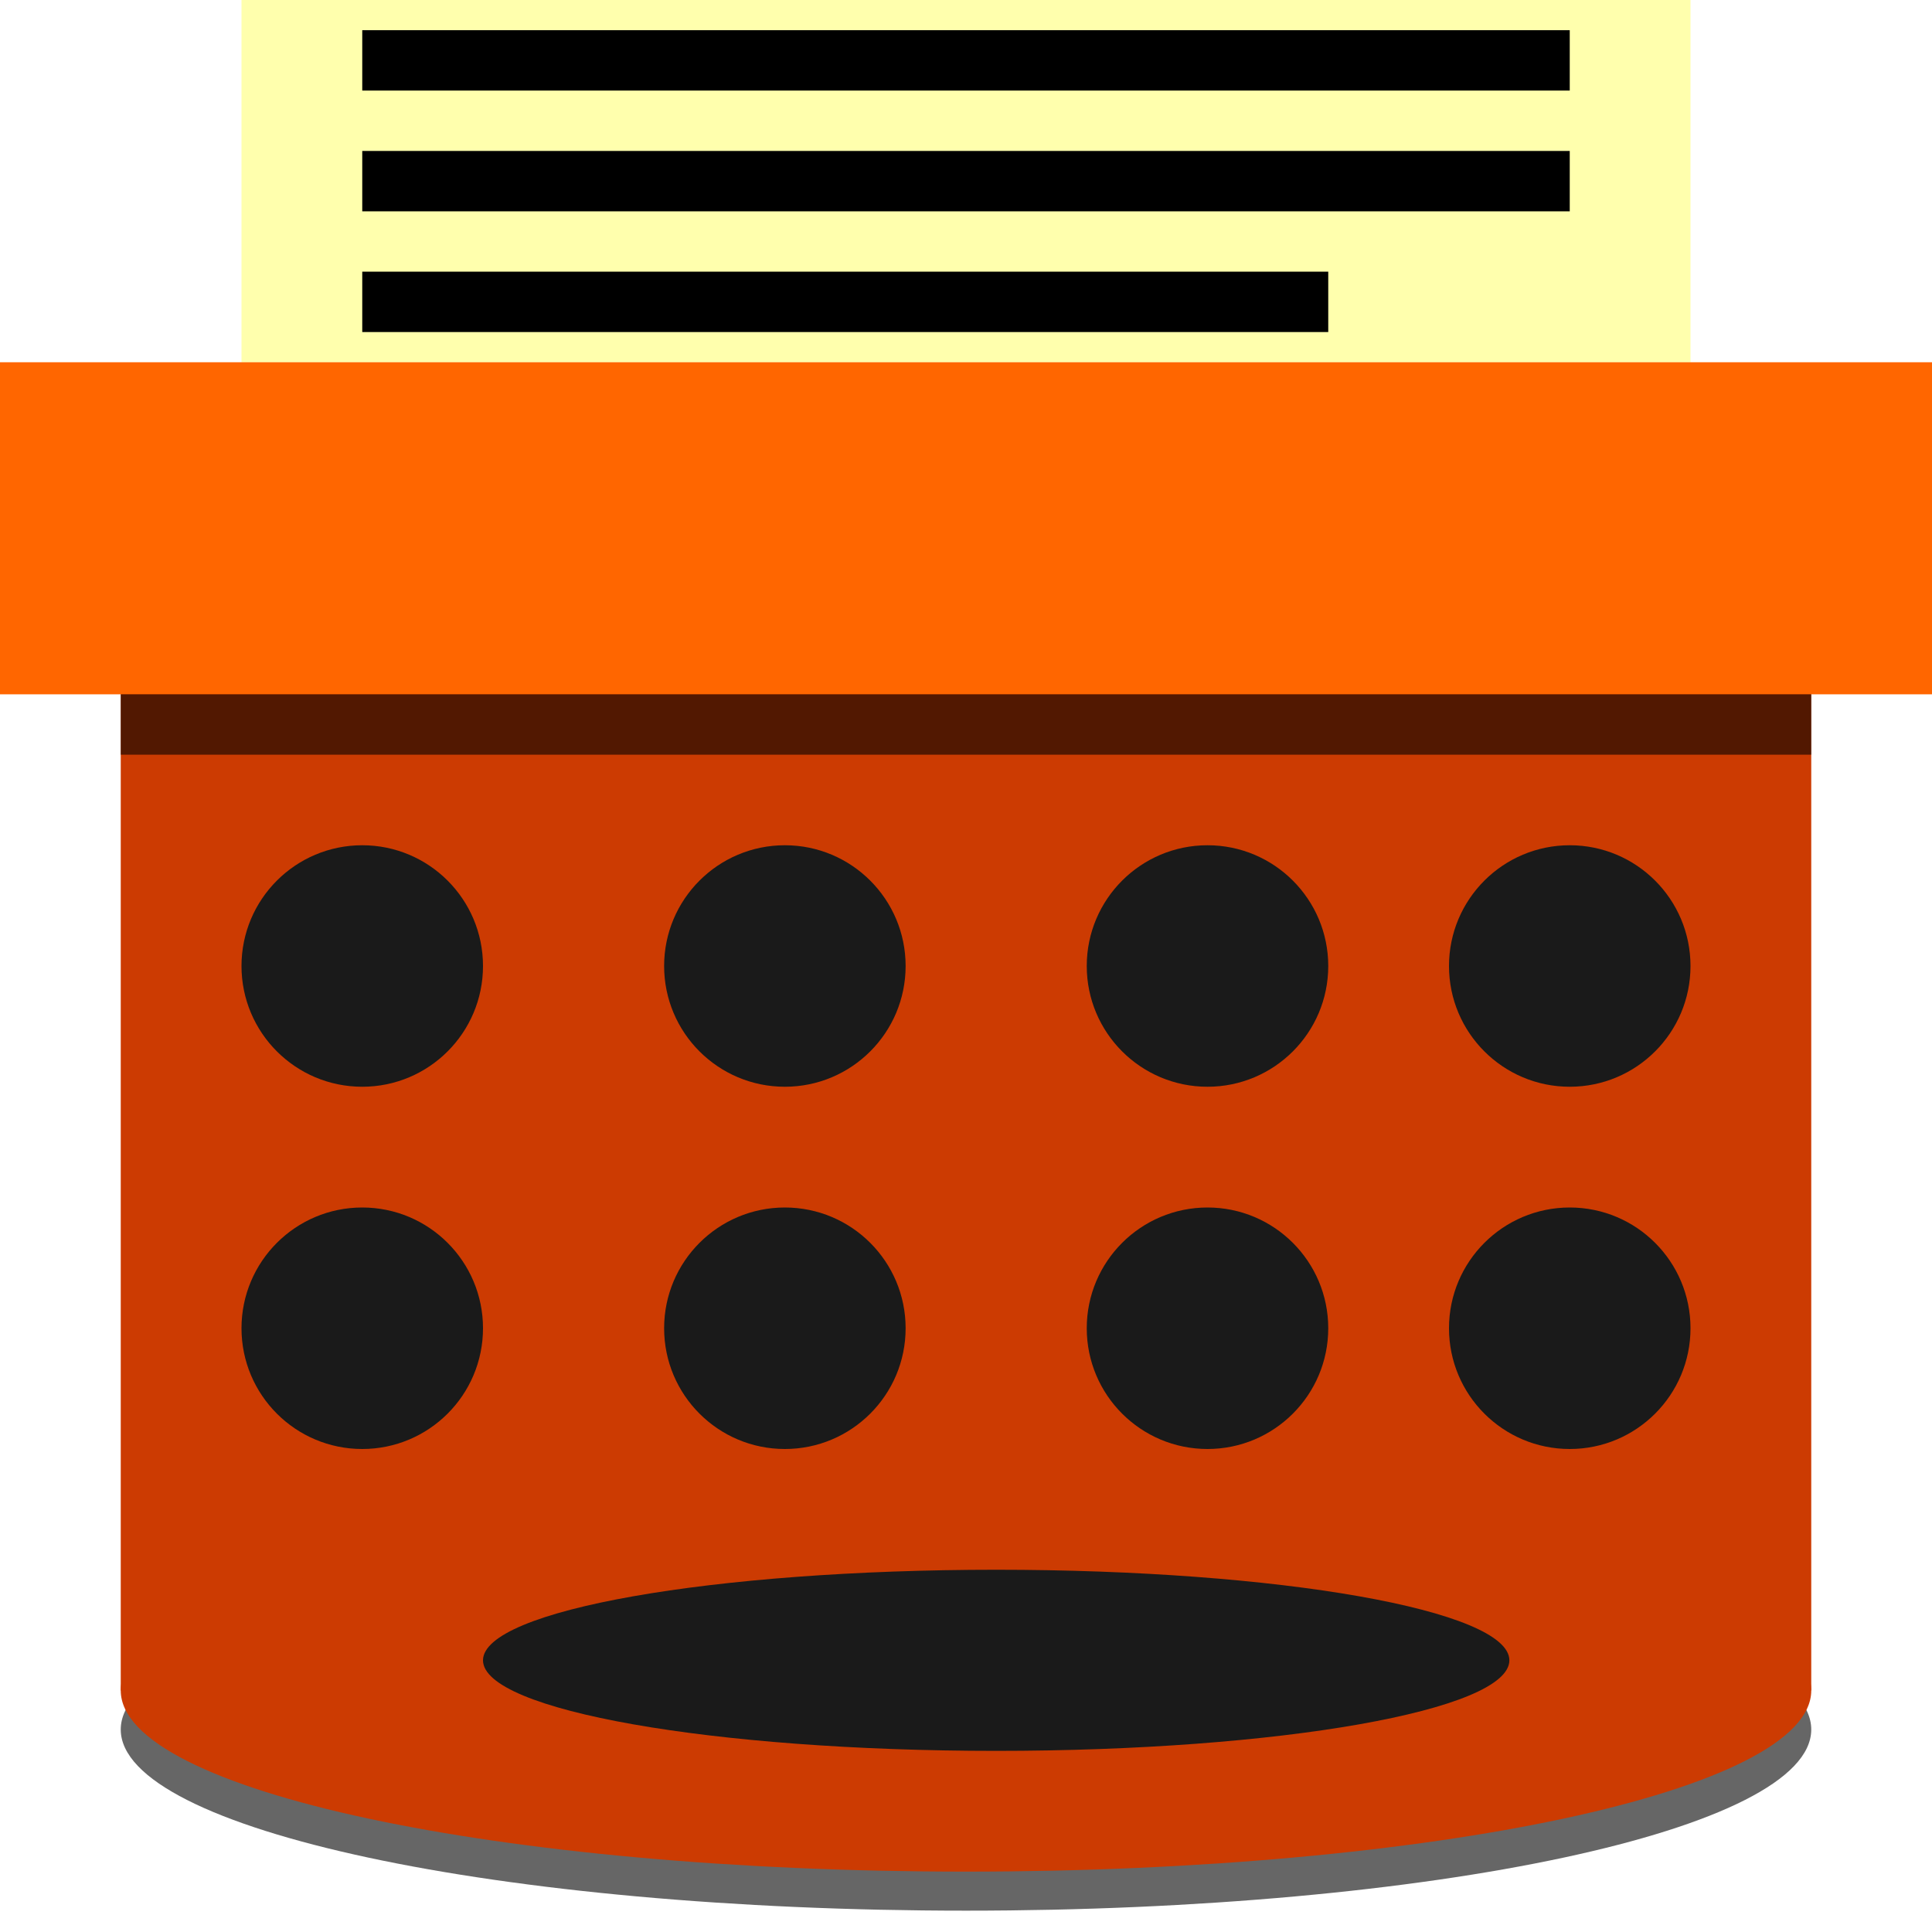
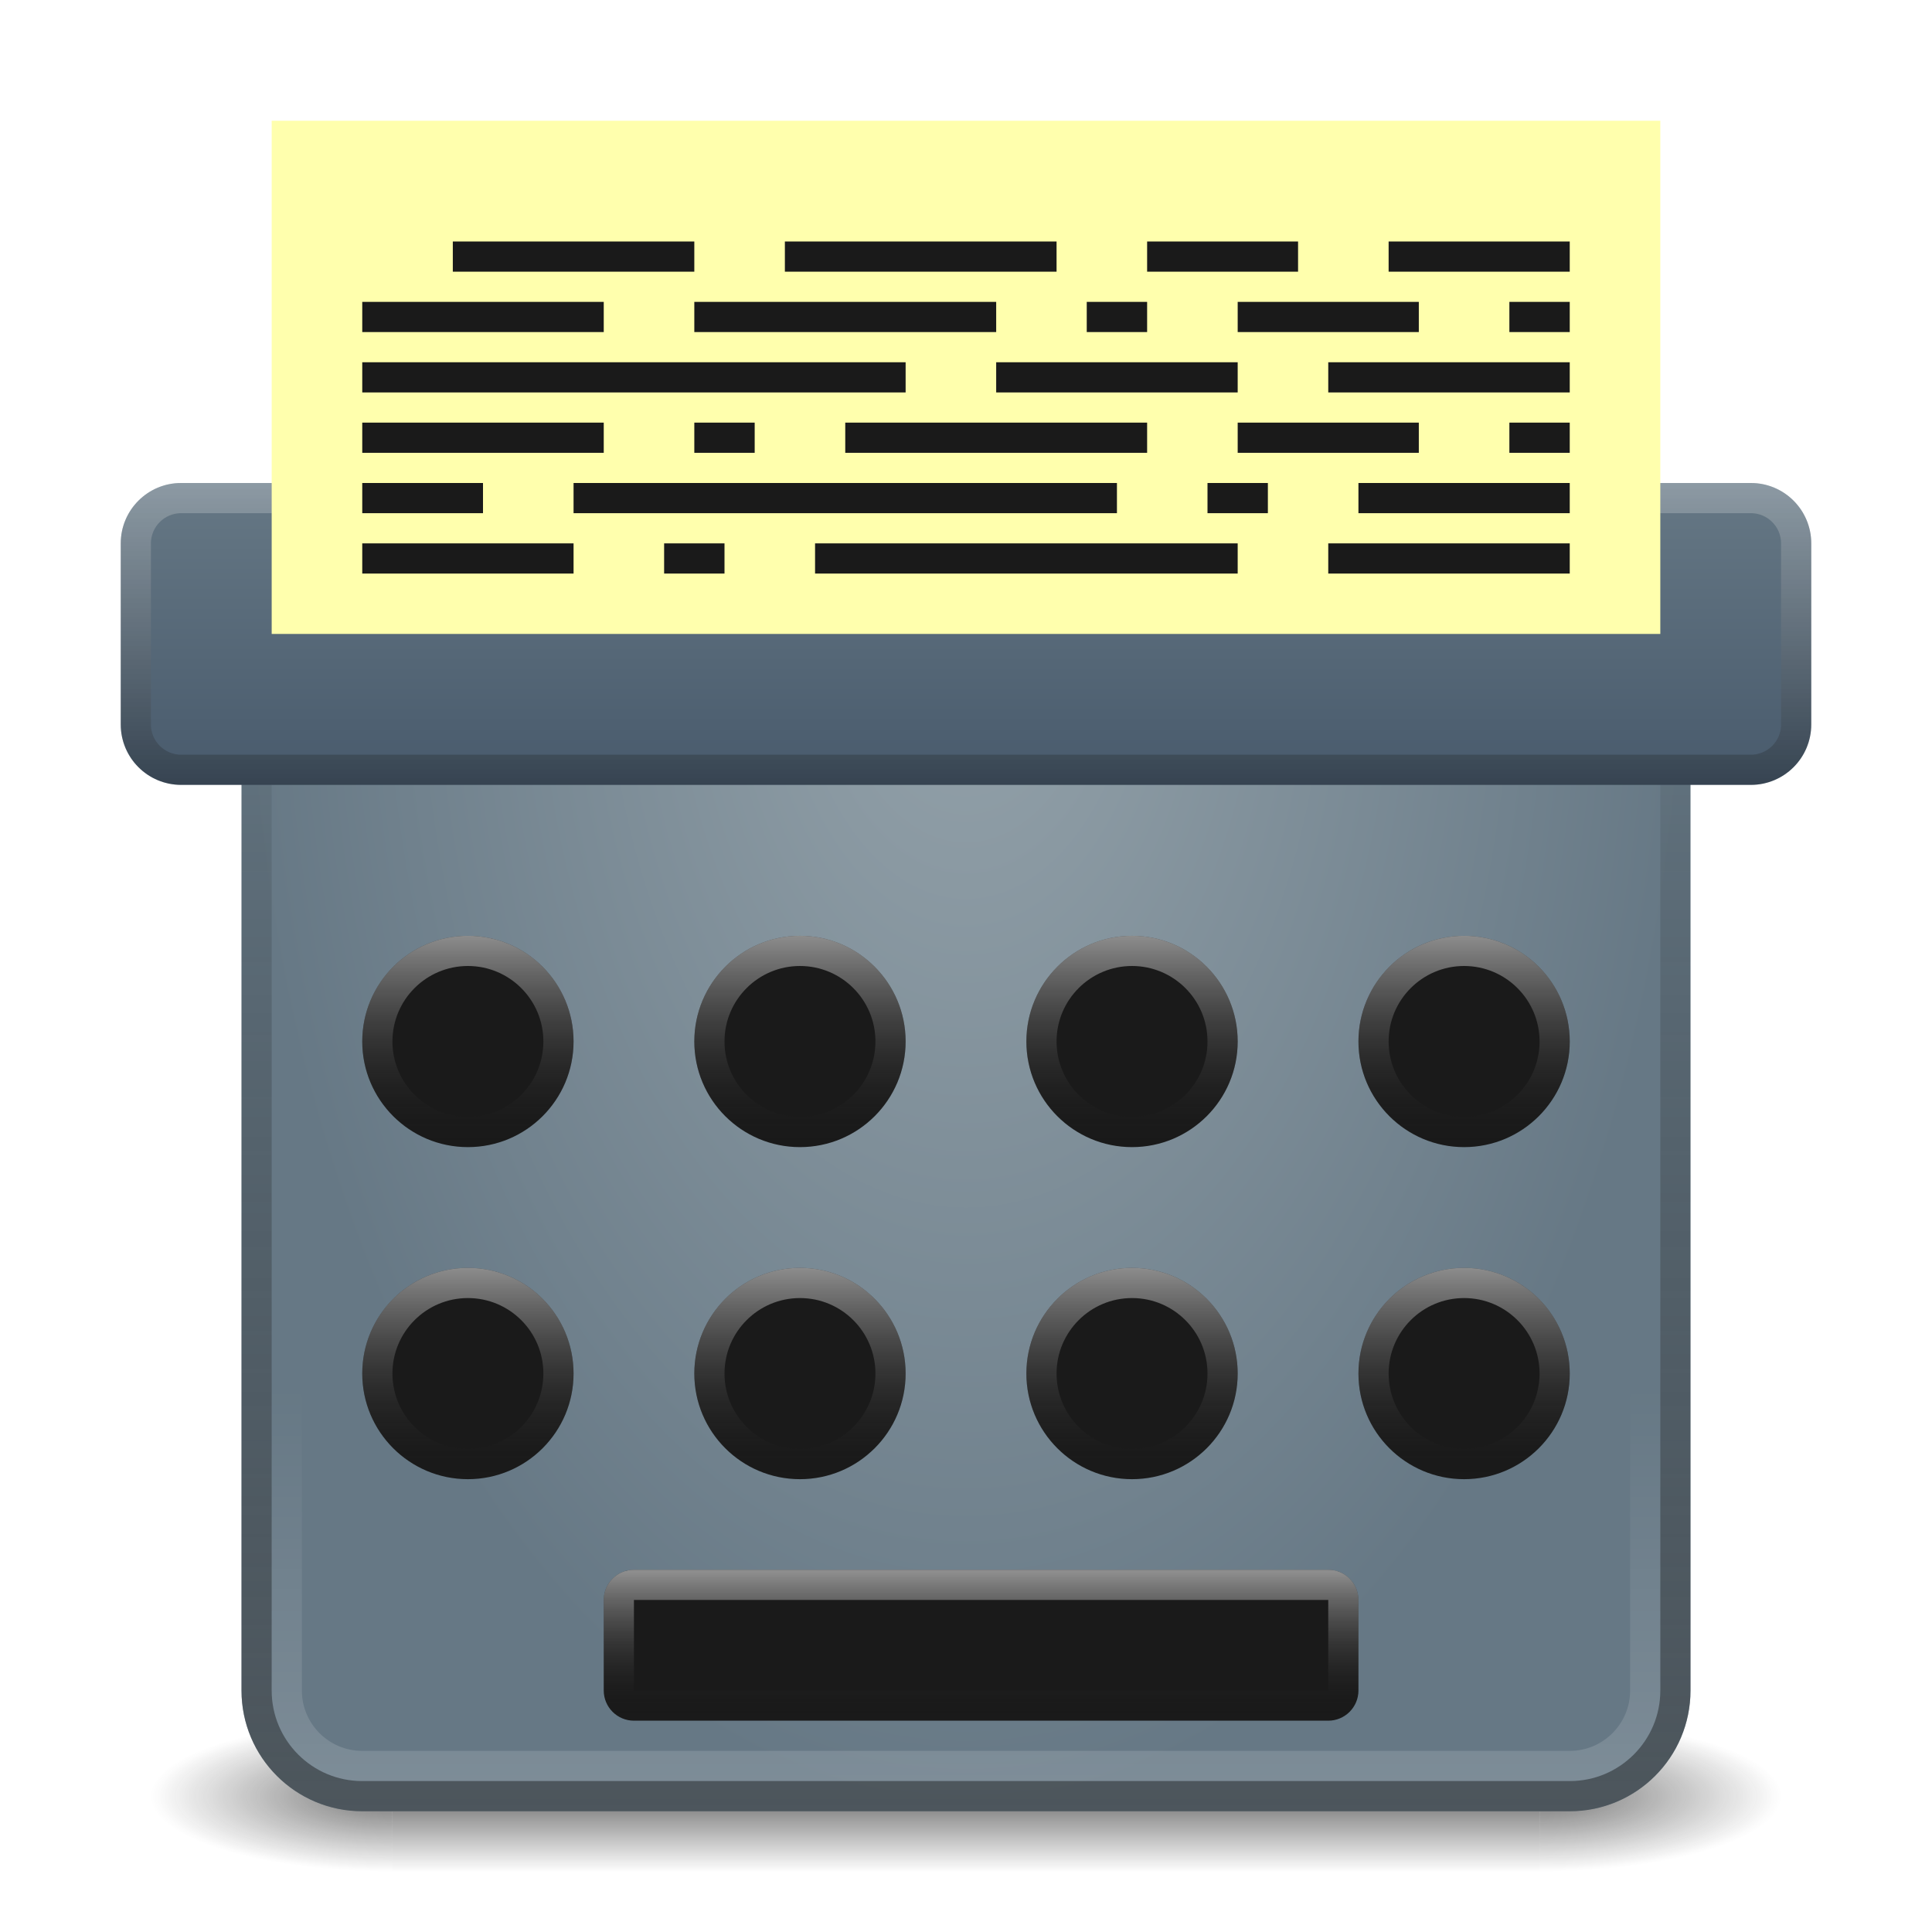
<svg xmlns="http://www.w3.org/2000/svg" xmlns:xlink="http://www.w3.org/1999/xlink" id="svg3489" height="64" width="64" version="1.1">
  <defs id="defs3491">
+     <linearGradient id="linearGradient4380">
+       <stop id="stop4382" offset="0" style="stop-color:#ffffff;stop-opacity:1" />
+       <stop id="stop4384" offset="1" style="stop-color:#ffffff;stop-opacity:0" />
+     </linearGradient>
+     <linearGradient id="linearGradient4335">
+       <stop style="stop-color:#ffffff;stop-opacity:1" offset="0" id="stop4337" />
+       <stop style="stop-color:#000000;stop-opacity:0" offset="1" id="stop4339" />
+     </linearGradient>
+     <linearGradient id="linearGradient4297">
+       <stop style="stop-color:#ffffff;stop-opacity:1" offset="0" id="stop4299" />
+       <stop style="stop-color:#000000;stop-opacity:0" offset="1" id="stop4301" />
+     </linearGradient>
+     <linearGradient id="linearGradient4287">
+       <stop style="stop-color:#95a3ab;stop-opacity:1" offset="0" id="stop4289" />
+       <stop style="stop-color:#667885;stop-opacity:1" offset="1" id="stop4291" />
+     </linearGradient>
+     <linearGradient id="linearGradient4279">
+       <stop style="stop-color:#333333;stop-opacity:1" offset="0" id="stop4281" />
+       <stop style="stop-color:#000000;stop-opacity:0" offset="1" id="stop4283" />
+     </linearGradient>
+     <linearGradient id="linearGradient4267">
+       <stop style="stop-color:#667885;stop-opacity:1" offset="0" id="stop4269" />
+       <stop style="stop-color:#485a6c;stop-opacity:1" offset="1" id="stop4271" />
+     </linearGradient>
+     <linearGradient id="linearGradient4259">
+       <stop style="stop-color:#ffffff;stop-opacity:1" offset="0" id="stop4261" />
+       <stop style="stop-color:#000000;stop-opacity:1" offset="1" id="stop4263" />
+     </linearGradient>
    <linearGradient id="linearGradient4806">
      <stop offset="0" style="stop-color:#ffffff;stop-opacity:1" id="stop4808" />
      <stop offset="0.424" style="stop-color:#ffffff;stop-opacity:0.235" id="stop4810" />
      <stop offset="0.821" style="stop-color:#ffffff;stop-opacity:0.157" id="stop4812" />
      <stop offset="1" style="stop-color:#ffffff;stop-opacity:0.392" id="stop4814" />
    </linearGradient>
    <linearGradient gradientTransform="matrix(2.326875,0,0,2.326875,-135.9447,-32.84278)" gradientUnits="userSpaceOnUse" xlink:href="#linearGradient4806" id="linearGradient3293" y2="40.496" x2="71.204" y1="15.369" x1="71.204" />
    <linearGradient id="linearGradient23419">
      <stop offset="0" style="stop-color:#000000;stop-opacity:1" id="stop23421" />
      <stop offset="1" style="stop-color:#000000;stop-opacity:0" id="stop23423" />
    </linearGradient>
    <linearGradient id="linearGradient8838">
      <stop offset="0" style="stop-color:#000000;stop-opacity:1" id="stop8840" />
      <stop offset="1" style="stop-color:#000000;stop-opacity:0" id="stop8842" />
    </linearGradient>
    <linearGradient id="linearGradient2867-449-88-871-390-598-476-591-434-148-57-177-3-8-8-9">
      <stop offset="0" style="stop-color:#95a3ab;stop-opacity:1" id="stop3750-8-9-0" />
      <stop offset="0.262" style="stop-color:#667885;stop-opacity:1" id="stop3752-3-2-2" />
      <stop offset="0.705" style="stop-color:#485a6c;stop-opacity:1" id="stop3754-7-2-2" />
      <stop offset="1" style="stop-color:#273445;stop-opacity:1" id="stop3756-9-3-05" />
    </linearGradient>
    <linearGradient id="linearGradient3104-8-8-97-4-6-2-0-1-4-0-5-8-3-9-1">
      <stop offset="0" style="stop-color:#000000;stop-opacity:0.322" id="stop3106-5-4-3-5-0-1-61-9-2-7-3-3-2-6-9" />
      <stop offset="1" style="stop-color:#000000;stop-opacity:0.278" id="stop3108-4-3-7-8-2-4-01-9-9-0-6-4-3-7-7" />
    </linearGradient>
    <linearGradient id="linearGradient4632-92-3-0-8-1-6-6">
      <stop offset="0" style="stop-color:#fafafa;stop-opacity:1" id="stop4634-68-8-0-2-9-1-1" />
      <stop offset="1" style="stop-color:#e1e1e1;stop-opacity:1" id="stop4636-8-21-7-1-4-9-4" />
    </linearGradient>
    <linearGradient id="linearGradient4011-7-0">
      <stop offset="0" style="stop-color:#ffffff;stop-opacity:1" id="stop4013-4" />
      <stop offset="0.508" style="stop-color:#ffffff;stop-opacity:0.235" id="stop4015-61" />
      <stop offset="0.835" style="stop-color:#ffffff;stop-opacity:0.157" id="stop4017-2" />
      <stop offset="1" style="stop-color:#ffffff;stop-opacity:0.392" id="stop4019-2" />
    </linearGradient>
    <linearGradient gradientTransform="matrix(0.7297297,0,0,0.7297297,-4.346082,29.49607)" gradientUnits="userSpaceOnUse" xlink:href="#linearGradient4011-7-0" id="linearGradient3306" y2="42.884" x2="71.204" y1="7.831" x1="71.204" />
    <linearGradient gradientTransform="matrix(1.115117,0,0,1.151361,154.3493,-4.97194)" gradientUnits="userSpaceOnUse" xlink:href="#linearGradient3104-8-8-97-4-6-2-0-1-4-0-5-8-3-9-1" id="linearGradient3315" y2="5.176" x2="-95.838" y1="54.2" x1="-95.838" />
    <radialGradient gradientTransform="matrix(0,7.195125,-7.611584,-1.9584024e-7,96.31628,-28.42392)" gradientUnits="userSpaceOnUse" xlink:href="#linearGradient2867-449-88-871-390-598-476-591-434-148-57-177-3-8-8-9" id="radialGradient3328" fy="8.45" fx="1.198" r="20" cy="8.45" cx="1.198" />
    <radialGradient gradientTransform="matrix(1.317647,0,0,0.37647,-34.51765,58.25882)" gradientUnits="userSpaceOnUse" xlink:href="#linearGradient8838" id="radialGradient3384" fy="4.625" fx="62.625" r="10.625" cy="4.625" cx="62.625" />
    <radialGradient gradientTransform="matrix(0,1.706521,-1.805296,-4.6448879e-8,63.25441,23.29139)" gradientUnits="userSpaceOnUse" xlink:href="#linearGradient4632-92-3-0-8-1-6-6" id="radialGradient3399" fy="8.45" fx="6.275" r="20" cy="8.45" cx="6.275" />
    <radialGradient r="62.769" fy="185.297" fx="99.189" cy="185.297" cx="99.189" gradientTransform="matrix(0.3823536,7.5555777e-8,-1.8372241e-8,0.1115198,-5.925427,36.33585)" gradientUnits="userSpaceOnUse" id="radialGradient3300-9" xlink:href="#linearGradient23419" />
    <radialGradient r="62.769" fy="185.297" fx="99.189" cy="185.297" cx="99.189" gradientTransform="matrix(0.2549024,5.3967361e-8,-1.2248161e-8,0.07965545,6.716382,44.24067)" gradientUnits="userSpaceOnUse" id="radialGradient4192" xlink:href="#linearGradient23419" />
+     <linearGradient xlink:href="#linearGradient4259" id="linearGradient4265" x1="32" y1="16" x2="32" y2="26" gradientUnits="userSpaceOnUse" />
+     <linearGradient xlink:href="#linearGradient4267" id="linearGradient4273" x1="32" y1="16" x2="32" y2="26" gradientUnits="userSpaceOnUse" />
+     <linearGradient xlink:href="#linearGradient4279" id="linearGradient4285" x1="32" y1="60" x2="32" y2="20" gradientUnits="userSpaceOnUse" />
+     <radialGradient xlink:href="#linearGradient4287" id="radialGradient4293" cx="32" cy="16" fx="32" fy="16" r="24" gradientTransform="matrix(-1,0,0,-1.666666,64,46.66666)" gradientUnits="userSpaceOnUse" />
+     <linearGradient xlink:href="#linearGradient4297" id="linearGradient4303" x1="15.5" y1="30.417" x2="15.5" y2="38.583" gradientUnits="userSpaceOnUse" gradientTransform="matrix(0.8571429,0,0,0.8571429,2.214286,4.928571)" />
+     <linearGradient xlink:href="#linearGradient4297" id="linearGradient4307" gradientUnits="userSpaceOnUse" gradientTransform="matrix(0.8571429,0,0,0.8571429,13.21428,4.928571)" x1="15.5" y1="30.417" x2="15.5" y2="38.583" />
+     <linearGradient xlink:href="#linearGradient4297" id="linearGradient4311" gradientUnits="userSpaceOnUse" gradientTransform="matrix(0.8571429,0,0,0.8571429,24.21428,4.928571)" x1="15.5" y1="30.417" x2="15.5" y2="38.583" />
+     <linearGradient xlink:href="#linearGradient4297" id="linearGradient4315" gradientUnits="userSpaceOnUse" gradientTransform="matrix(0.8571429,0,0,0.8571429,35.21431,4.928571)" x1="15.5" y1="30.417" x2="15.5" y2="38.583" />
+     <linearGradient xlink:href="#linearGradient4297" id="linearGradient4325" gradientUnits="userSpaceOnUse" gradientTransform="matrix(0.8571429,0,0,0.8571429,2.214286,15.92858)" x1="15.5" y1="30.417" x2="15.5" y2="38.583" />
+     <linearGradient xlink:href="#linearGradient4297" id="linearGradient4327" gradientUnits="userSpaceOnUse" gradientTransform="matrix(0.8571429,0,0,0.8571429,13.21428,15.92858)" x1="15.5" y1="30.417" x2="15.5" y2="38.583" />
+     <linearGradient xlink:href="#linearGradient4297" id="linearGradient4329" gradientUnits="userSpaceOnUse" gradientTransform="matrix(0.8571429,0,0,0.8571429,24.21428,15.92858)" x1="15.5" y1="30.417" x2="15.5" y2="38.583" />
+     <linearGradient xlink:href="#linearGradient4297" id="linearGradient4331" gradientUnits="userSpaceOnUse" gradientTransform="matrix(0.8571429,0,0,0.8571429,35.21431,15.92858)" x1="15.5" y1="30.417" x2="15.5" y2="38.583" />
+     <linearGradient xlink:href="#linearGradient4335" id="linearGradient4341" x1="32" y1="52" x2="32" y2="58" gradientUnits="userSpaceOnUse" gradientTransform="matrix(1,0,0,0.8,3.2285848e-7,10.5)" />
+     <linearGradient id="linearGradient6394" x1="25.058" x2="25.058" y1="47.028" y2="39.999" gradientUnits="userSpaceOnUse" xlink:href="#linearGradient3702-501-757-8-4-1-1" gradientTransform="matrix(1.357142,0,0,0.7142857,-0.5714277,28.42858)" />
+     <linearGradient id="linearGradient3702-501-757-8-4-1-1">
+       <stop style="stop-color:#181818;stop-opacity:0" offset="0" id="stop34" />
+       <stop style="stop-color:#181818;stop-opacity:1" offset=".5" id="stop36" />
+       <stop style="stop-color:#181818;stop-opacity:0" offset="1" id="stop38" />
+     </linearGradient>
+     <radialGradient id="radialGradient3339-1-4" cx="4.993" cy="43.5" r="2.5" fx="4.993" fy="43.5" gradientTransform="matrix(3.206054,0,0,1,-29.01899,-103)" gradientUnits="userSpaceOnUse" xlink:href="#linearGradient3688-464-309-9-2-4-2" />
+     <linearGradient id="linearGradient3688-464-309-9-2-4-2">
+       <stop style="stop-color:#181818;stop-opacity:1" offset="0" id="stop29" />
+       <stop style="stop-color:#181818;stop-opacity:0" offset="1" id="stop31" />
+     </linearGradient>
+     <radialGradient id="radialGradient3337-2-2" cx="4.993" cy="43.5" r="2.5" fx="4.993" fy="43.5" gradientTransform="matrix(3.206054,0,0,1,34.981,16.00001)" gradientUnits="userSpaceOnUse" xlink:href="#linearGradient3688-464-309-9-2-4-2" />
+     <linearGradient xlink:href="#linearGradient4380" id="linearGradient4378" gradientUnits="userSpaceOnUse" x1="32" y1="60" x2="32" y2="46.324" gradientTransform="matrix(0.9574468,0,0,0.9487178,1.361704,2.051277)" />
  </defs>
-   <ellipse ry="6" rx="28" cy="57.293" cx="32" id="ellipse4212" style="opacity:0.6;fill:#000000;fill-opacity:1;fill-rule:nonzero;stroke:none;stroke-width:2;stroke-linecap:square;stroke-linejoin:miter;stroke-miterlimit:4;stroke-dasharray:none;stroke-opacity:1" />
-   <rect style="opacity:1;fill:#ffffad;fill-opacity:1;fill-rule:nonzero;stroke:none;stroke-width:2;stroke-linecap:square;stroke-linejoin:miter;stroke-miterlimit:4;stroke-dasharray:none;stroke-opacity:1" id="rect4180" width="48" height="12" x="8" y="0" />
-   <rect style="opacity:1;fill:#cc3b02;fill-opacity:1;fill-rule:nonzero;stroke:none;stroke-width:2;stroke-linecap:square;stroke-linejoin:miter;stroke-miterlimit:4;stroke-dasharray:none;stroke-opacity:1" id="rect4176" width="56" height="40" x="4" y="16" />
-   <rect style="opacity:1;fill:#ff6600;fill-opacity:1;fill-rule:nonzero;stroke:none;stroke-width:2;stroke-linecap:square;stroke-linejoin:miter;stroke-miterlimit:4;stroke-dasharray:none;stroke-opacity:1" id="rect4178" width="64" height="11" x="0" y="12" />
-   <ellipse style="opacity:1;fill:#cc3b02;fill-opacity:1;fill-rule:nonzero;stroke:none;stroke-width:2;stroke-linecap:square;stroke-linejoin:miter;stroke-miterlimit:4;stroke-dasharray:none;stroke-opacity:1" id="path4182" cx="32" cy="56" rx="28" ry="6" />
-   <path style="fill:none;fill-rule:evenodd;stroke:#000000;stroke-width:2;stroke-linecap:butt;stroke-linejoin:miter;stroke-opacity:1;stroke-miterlimit:4;stroke-dasharray:none" d="M 12,2 C 52,2 52,2 52,2" id="path4186" />
-   <path style="fill:none;fill-rule:evenodd;stroke:#000000;stroke-width:2;stroke-linecap:butt;stroke-linejoin:miter;stroke-opacity:1;stroke-miterlimit:4;stroke-dasharray:none" d="M 12,6 C 52,6 52,6 52,6" id="path4188" />
-   <path style="fill:none;fill-rule:evenodd;stroke:#000000;stroke-width:2;stroke-linecap:butt;stroke-linejoin:miter;stroke-opacity:1;stroke-miterlimit:4;stroke-dasharray:none" d="m 12,10 c 28,0 32,0 32,0" id="path4190" />
-   <rect style="opacity:0.6;fill:#000000;fill-opacity:1;fill-rule:nonzero;stroke:none;stroke-width:2;stroke-linecap:square;stroke-linejoin:miter;stroke-miterlimit:4;stroke-dasharray:none;stroke-opacity:1" id="rect4192" width="56" height="2" x="4" y="23" />
-   <ellipse style="opacity:1;fill:#1a1a1a;fill-opacity:1;fill-rule:nonzero;stroke:none;stroke-width:2;stroke-linecap:square;stroke-linejoin:miter;stroke-miterlimit:4;stroke-dasharray:none;stroke-opacity:1" id="path4194" cx="33" cy="55" rx="17" ry="3" />
-   <circle style="opacity:1;fill:#1a1a1a;fill-opacity:1;fill-rule:nonzero;stroke:none;stroke-width:2;stroke-linecap:square;stroke-linejoin:miter;stroke-miterlimit:4;stroke-dasharray:none;stroke-opacity:1" id="path4196" cx="12" cy="32" r="4" />
-   <circle r="4" cy="32" cx="26" id="circle4198" style="opacity:1;fill:#1a1a1a;fill-opacity:1;fill-rule:nonzero;stroke:none;stroke-width:2;stroke-linecap:square;stroke-linejoin:miter;stroke-miterlimit:4;stroke-dasharray:none;stroke-opacity:1" />
-   <circle style="opacity:1;fill:#1a1a1a;fill-opacity:1;fill-rule:nonzero;stroke:none;stroke-width:2;stroke-linecap:square;stroke-linejoin:miter;stroke-miterlimit:4;stroke-dasharray:none;stroke-opacity:1" id="circle4200" cx="40" cy="32" r="4" />
-   <circle r="4" cy="32" cx="52" id="circle4202" style="opacity:1;fill:#1a1a1a;fill-opacity:1;fill-rule:nonzero;stroke:none;stroke-width:2;stroke-linecap:square;stroke-linejoin:miter;stroke-miterlimit:4;stroke-dasharray:none;stroke-opacity:1" />
-   <circle r="4" cy="44" cx="12" id="circle4204" style="opacity:1;fill:#1a1a1a;fill-opacity:1;fill-rule:nonzero;stroke:none;stroke-width:2;stroke-linecap:square;stroke-linejoin:miter;stroke-miterlimit:4;stroke-dasharray:none;stroke-opacity:1" />
-   <circle style="opacity:1;fill:#1a1a1a;fill-opacity:1;fill-rule:nonzero;stroke:none;stroke-width:2;stroke-linecap:square;stroke-linejoin:miter;stroke-miterlimit:4;stroke-dasharray:none;stroke-opacity:1" id="circle4206" cx="26" cy="44" r="4" />
-   <circle r="4" cy="44" cx="40" id="circle4208" style="opacity:1;fill:#1a1a1a;fill-opacity:1;fill-rule:nonzero;stroke:none;stroke-width:2;stroke-linecap:square;stroke-linejoin:miter;stroke-miterlimit:4;stroke-dasharray:none;stroke-opacity:1" />
-   <circle style="opacity:1;fill:#1a1a1a;fill-opacity:1;fill-rule:nonzero;stroke:none;stroke-width:2;stroke-linecap:square;stroke-linejoin:miter;stroke-miterlimit:4;stroke-dasharray:none;stroke-opacity:1" id="circle4210" cx="52" cy="44" r="4" />
+   <rect id="rect44" y="57" x="51" height="5" width="8" style="opacity:0.6;fill:url(#radialGradient3337-2-2);fill-opacity:1;stroke:none" />
+   <rect id="rect46" transform="scale(-1,-1)" y="-62" x="-13" height="5" width="8" style="opacity:0.6;fill:url(#radialGradient3339-1-4);fill-opacity:1;stroke:none" />
+   <rect id="rect48" y="57" x="13" height="5" width="38" style="opacity:0.6;fill:url(#linearGradient6394);fill-opacity:1;stroke:none" />
+   <rect style="opacity:1;fill:url(#radialGradient4293);fill-opacity:1;fill-rule:nonzero;stroke:none;stroke-width:2;stroke-linecap:square;stroke-linejoin:miter;stroke-miterlimit:4;stroke-dasharray:none;stroke-opacity:1" id="rect4176" width="48" height="40" x="8" y="20" ry="4" rx="4" />
+   <circle style="opacity:1;fill:#1a1a1a;fill-opacity:1;fill-rule:nonzero;stroke:none;stroke-width:2;stroke-linecap:square;stroke-linejoin:miter;stroke-miterlimit:4;stroke-dasharray:none;stroke-opacity:1" id="path4196" cx="15.5" cy="34.5" r="3.5" />
+   <circle r="3.5" cy="34.5" cx="26.5" id="circle4187" style="opacity:1;fill:#1a1a1a;fill-opacity:1;fill-rule:nonzero;stroke:none;stroke-width:2;stroke-linecap:square;stroke-linejoin:miter;stroke-miterlimit:4;stroke-dasharray:none;stroke-opacity:1" />
+   <circle style="opacity:1;fill:#1a1a1a;fill-opacity:1;fill-rule:nonzero;stroke:none;stroke-width:2;stroke-linecap:square;stroke-linejoin:miter;stroke-miterlimit:4;stroke-dasharray:none;stroke-opacity:1" id="circle4189" cx="37.5" cy="34.5" r="3.5" />
+   <circle r="3.5" cy="34.5" cx="48.5" id="circle4191" style="opacity:1;fill:#1a1a1a;fill-opacity:1;fill-rule:nonzero;stroke:none;stroke-width:2;stroke-linecap:square;stroke-linejoin:miter;stroke-miterlimit:4;stroke-dasharray:none;stroke-opacity:1" />
+   <circle r="3.5" cy="45.5" cx="15.5" id="circle4193" style="opacity:1;fill:#1a1a1a;fill-opacity:1;fill-rule:nonzero;stroke:none;stroke-width:2;stroke-linecap:square;stroke-linejoin:miter;stroke-miterlimit:4;stroke-dasharray:none;stroke-opacity:1" />
+   <circle style="opacity:1;fill:#1a1a1a;fill-opacity:1;fill-rule:nonzero;stroke:none;stroke-width:2;stroke-linecap:square;stroke-linejoin:miter;stroke-miterlimit:4;stroke-dasharray:none;stroke-opacity:1" id="circle4195" cx="26.5" cy="45.5" r="3.5" />
+   <circle r="3.5" cy="45.5" cx="37.5" id="circle4197" style="opacity:1;fill:#1a1a1a;fill-opacity:1;fill-rule:nonzero;stroke:none;stroke-width:2;stroke-linecap:square;stroke-linejoin:miter;stroke-miterlimit:4;stroke-dasharray:none;stroke-opacity:1" />
+   <circle style="opacity:1;fill:#1a1a1a;fill-opacity:1;fill-rule:nonzero;stroke:none;stroke-width:2;stroke-linecap:square;stroke-linejoin:miter;stroke-miterlimit:4;stroke-dasharray:none;stroke-opacity:1" id="circle4199" cx="48.5" cy="45.5" r="3.5" />
+   <rect style="opacity:1;fill:#1a1a1a;fill-opacity:1;stroke:none;stroke-width:1;stroke-linecap:butt;stroke-linejoin:round;stroke-miterlimit:4;stroke-dasharray:none;stroke-opacity:1" id="rect4275" width="25" height="5" x="20" y="52" ry="1" rx="1" />
+   <rect rx="3.5" ry="3.5" y="20.5" x="8.5" height="39" width="47" id="rect4277" style="opacity:0.5;fill:none;fill-opacity:1;fill-rule:nonzero;stroke:url(#linearGradient4285);stroke-width:1;stroke-linecap:square;stroke-linejoin:miter;stroke-miterlimit:4;stroke-dasharray:none;stroke-opacity:1" />
+   <rect style="opacity:1;fill:url(#linearGradient4273);fill-opacity:1;fill-rule:nonzero;stroke:none;stroke-width:2;stroke-linecap:square;stroke-linejoin:miter;stroke-miterlimit:4;stroke-dasharray:none;stroke-opacity:1" id="rect4178" width="56" height="10" x="4" y="16" ry="2" />
+   <rect ry="1.5" y="16.5" x="4.5" height="9" width="55" id="rect4257" style="opacity:0.25;fill:none;fill-opacity:1;fill-rule:nonzero;stroke:url(#linearGradient4265);stroke-width:1;stroke-linecap:square;stroke-linejoin:miter;stroke-miterlimit:4;stroke-dasharray:none;stroke-opacity:1" rx="1.5" />
+   <rect style="opacity:1;fill:#ffffad;fill-opacity:1;fill-rule:nonzero;stroke:none;stroke-width:2;stroke-linecap:square;stroke-linejoin:miter;stroke-miterlimit:4;stroke-dasharray:none;stroke-opacity:1" id="rect4180" width="46" height="17" x="9" y="4" />
+   <rect style="opacity:1;fill:#1a1a1a;fill-opacity:1;stroke:none;stroke-width:1;stroke-linecap:butt;stroke-linejoin:round;stroke-miterlimit:4;stroke-dasharray:none;stroke-opacity:1" id="rect4205" width="8" height="1" x="15" y="8" />
+   <rect y="10" x="12" height="1" width="8" id="rect4207" style="opacity:1;fill:#1a1a1a;fill-opacity:1;stroke:none;stroke-width:1;stroke-linecap:butt;stroke-linejoin:round;stroke-miterlimit:4;stroke-dasharray:none;stroke-opacity:1" />
+   <rect style="opacity:1;fill:#1a1a1a;fill-opacity:1;stroke:none;stroke-width:1;stroke-linecap:butt;stroke-linejoin:round;stroke-miterlimit:4;stroke-dasharray:none;stroke-opacity:1" id="rect4209" width="18" height="1" x="12" y="12" />
+   <rect style="opacity:1;fill:#1a1a1a;fill-opacity:1;stroke:none;stroke-width:1;stroke-linecap:butt;stroke-linejoin:round;stroke-miterlimit:4;stroke-dasharray:none;stroke-opacity:1" id="rect4213" width="18" height="1" x="19" y="16" />
+   <rect y="18" x="27" height="1" width="14" id="rect4215" style="opacity:1;fill:#1a1a1a;fill-opacity:1;stroke:none;stroke-width:1;stroke-linecap:butt;stroke-linejoin:round;stroke-miterlimit:4;stroke-dasharray:none;stroke-opacity:1" />
+   <rect y="8" x="46" height="1" width="6" id="rect4217" style="opacity:1;fill:#1a1a1a;fill-opacity:1;stroke:none;stroke-width:1;stroke-linecap:butt;stroke-linejoin:round;stroke-miterlimit:4;stroke-dasharray:none;stroke-opacity:1" />
+   <rect style="opacity:1;fill:#1a1a1a;fill-opacity:1;stroke:none;stroke-width:1;stroke-linecap:butt;stroke-linejoin:round;stroke-miterlimit:4;stroke-dasharray:none;stroke-opacity:1" id="rect4219" width="5" height="1" x="38" y="8" />
+   <rect y="8" x="26" height="1" width="9" id="rect4221" style="opacity:1;fill:#1a1a1a;fill-opacity:1;stroke:none;stroke-width:1;stroke-linecap:butt;stroke-linejoin:round;stroke-miterlimit:4;stroke-dasharray:none;stroke-opacity:1" />
+   <rect style="opacity:1;fill:#1a1a1a;fill-opacity:1;stroke:none;stroke-width:1;stroke-linecap:butt;stroke-linejoin:round;stroke-miterlimit:4;stroke-dasharray:none;stroke-opacity:1" id="rect4223" width="10" height="1" x="23" y="10" />
+   <rect y="10" x="36" height="1" width="2" id="rect4225" style="opacity:1;fill:#1a1a1a;fill-opacity:1;stroke:none;stroke-width:1;stroke-linecap:butt;stroke-linejoin:round;stroke-miterlimit:4;stroke-dasharray:none;stroke-opacity:1" />
+   <rect style="opacity:1;fill:#1a1a1a;fill-opacity:1;stroke:none;stroke-width:1;stroke-linecap:butt;stroke-linejoin:round;stroke-miterlimit:4;stroke-dasharray:none;stroke-opacity:1" id="rect4227" width="6" height="1" x="41" y="10" />
+   <rect style="opacity:1;fill:#1a1a1a;fill-opacity:1;stroke:none;stroke-width:1;stroke-linecap:butt;stroke-linejoin:round;stroke-miterlimit:4;stroke-dasharray:none;stroke-opacity:1" id="rect4229" width="2" height="1" x="50" y="10" />
+   <rect y="12" x="44" height="1" width="8" id="rect4231" style="opacity:1;fill:#1a1a1a;fill-opacity:1;stroke:none;stroke-width:1;stroke-linecap:butt;stroke-linejoin:round;stroke-miterlimit:4;stroke-dasharray:none;stroke-opacity:1" />
+   <rect style="opacity:1;fill:#1a1a1a;fill-opacity:1;stroke:none;stroke-width:1;stroke-linecap:butt;stroke-linejoin:round;stroke-miterlimit:4;stroke-dasharray:none;stroke-opacity:1" id="rect4233" width="8" height="1" x="33" y="12" />
+   <rect style="opacity:1;fill:#1a1a1a;fill-opacity:1;stroke:none;stroke-width:1;stroke-linecap:butt;stroke-linejoin:round;stroke-miterlimit:4;stroke-dasharray:none;stroke-opacity:1" id="rect4235" width="8" height="1" x="12" y="14" />
+   <rect y="14" x="28" height="1" width="10" id="rect4237" style="opacity:1;fill:#1a1a1a;fill-opacity:1;stroke:none;stroke-width:1;stroke-linecap:butt;stroke-linejoin:round;stroke-miterlimit:4;stroke-dasharray:none;stroke-opacity:1" />
+   <rect style="opacity:1;fill:#1a1a1a;fill-opacity:1;stroke:none;stroke-width:1;stroke-linecap:butt;stroke-linejoin:round;stroke-miterlimit:4;stroke-dasharray:none;stroke-opacity:1" id="rect4239" width="2" height="1" x="23" y="14" />
+   <rect y="14" x="41" height="1" width="6" id="rect4241" style="opacity:1;fill:#1a1a1a;fill-opacity:1;stroke:none;stroke-width:1;stroke-linecap:butt;stroke-linejoin:round;stroke-miterlimit:4;stroke-dasharray:none;stroke-opacity:1" />
+   <rect y="14" x="50" height="1" width="2" id="rect4243" style="opacity:1;fill:#1a1a1a;fill-opacity:1;stroke:none;stroke-width:1;stroke-linecap:butt;stroke-linejoin:round;stroke-miterlimit:4;stroke-dasharray:none;stroke-opacity:1" />
+   <rect y="16" x="12" height="1" width="4" id="rect4245" style="opacity:1;fill:#1a1a1a;fill-opacity:1;stroke:none;stroke-width:1;stroke-linecap:butt;stroke-linejoin:round;stroke-miterlimit:4;stroke-dasharray:none;stroke-opacity:1" />
+   <rect style="opacity:1;fill:#1a1a1a;fill-opacity:1;stroke:none;stroke-width:1;stroke-linecap:butt;stroke-linejoin:round;stroke-miterlimit:4;stroke-dasharray:none;stroke-opacity:1" id="rect4247" width="2" height="1" x="40" y="16" />
+   <rect y="16" x="45" height="1" width="7" id="rect4249" style="opacity:1;fill:#1a1a1a;fill-opacity:1;stroke:none;stroke-width:1;stroke-linecap:butt;stroke-linejoin:round;stroke-miterlimit:4;stroke-dasharray:none;stroke-opacity:1" />
+   <rect y="18" x="12" height="1" width="7" id="rect4251" style="opacity:1;fill:#1a1a1a;fill-opacity:1;stroke:none;stroke-width:1;stroke-linecap:butt;stroke-linejoin:round;stroke-miterlimit:4;stroke-dasharray:none;stroke-opacity:1" />
+   <rect y="18" x="22" height="1" width="2" id="rect4253" style="opacity:1;fill:#1a1a1a;fill-opacity:1;stroke:none;stroke-width:1;stroke-linecap:butt;stroke-linejoin:round;stroke-miterlimit:4;stroke-dasharray:none;stroke-opacity:1" />
+   <rect style="opacity:1;fill:#1a1a1a;fill-opacity:1;stroke:none;stroke-width:1;stroke-linecap:butt;stroke-linejoin:round;stroke-miterlimit:4;stroke-dasharray:none;stroke-opacity:1" id="rect4255" width="8" height="1" x="44" y="18" />
+   <circle cy="34.5" cx="15.5" id="circle4295" style="opacity:0.5;fill:none;fill-opacity:1;fill-rule:nonzero;stroke:url(#linearGradient4303);stroke-width:1;stroke-linecap:square;stroke-linejoin:miter;stroke-miterlimit:4;stroke-dasharray:none;stroke-opacity:1" r="3" />
+   <circle r="3" style="opacity:0.5;fill:none;fill-opacity:1;fill-rule:nonzero;stroke:url(#linearGradient4307);stroke-width:1;stroke-linecap:square;stroke-linejoin:miter;stroke-miterlimit:4;stroke-dasharray:none;stroke-opacity:1" id="circle4305" cx="26.5" cy="34.5" />
+   <circle cy="34.5" cx="37.5" id="circle4309" style="opacity:0.5;fill:none;fill-opacity:1;fill-rule:nonzero;stroke:url(#linearGradient4311);stroke-width:1;stroke-linecap:square;stroke-linejoin:miter;stroke-miterlimit:4;stroke-dasharray:none;stroke-opacity:1" r="3" />
+   <circle r="3" style="opacity:0.5;fill:none;fill-opacity:1;fill-rule:nonzero;stroke:url(#linearGradient4315);stroke-width:1;stroke-linecap:square;stroke-linejoin:miter;stroke-miterlimit:4;stroke-dasharray:none;stroke-opacity:1" id="circle4313" cx="48.5" cy="34.5" />
+   <circle r="3" style="opacity:0.5;fill:none;fill-opacity:1;fill-rule:nonzero;stroke:url(#linearGradient4325);stroke-width:1;stroke-linecap:square;stroke-linejoin:miter;stroke-miterlimit:4;stroke-dasharray:none;stroke-opacity:1" id="circle4317" cx="15.5" cy="45.5" />
+   <circle cy="45.5" cx="26.5" id="circle4319" style="opacity:0.5;fill:none;fill-opacity:1;fill-rule:nonzero;stroke:url(#linearGradient4327);stroke-width:1;stroke-linecap:square;stroke-linejoin:miter;stroke-miterlimit:4;stroke-dasharray:none;stroke-opacity:1" r="3" />
+   <circle r="3" style="opacity:0.5;fill:none;fill-opacity:1;fill-rule:nonzero;stroke:url(#linearGradient4329);stroke-width:1;stroke-linecap:square;stroke-linejoin:miter;stroke-miterlimit:4;stroke-dasharray:none;stroke-opacity:1" id="circle4321" cx="37.5" cy="45.5" />
+   <circle cy="45.5" cx="48.5" id="circle4323" style="opacity:0.5;fill:none;fill-opacity:1;fill-rule:nonzero;stroke:url(#linearGradient4331);stroke-width:1;stroke-linecap:square;stroke-linejoin:miter;stroke-miterlimit:4;stroke-dasharray:none;stroke-opacity:1" r="3" />
+   <rect rx="0.5" ry="0.5" y="52.5" x="20.5" height="4" width="24" id="rect4333" style="opacity:0.5;fill:none;fill-opacity:1;stroke:url(#linearGradient4341);stroke-width:1;stroke-linecap:butt;stroke-linejoin:round;stroke-miterlimit:4;stroke-dasharray:none;stroke-opacity:1" />
+   <rect style="opacity:0.15;fill:none;fill-opacity:1;fill-rule:nonzero;stroke:url(#linearGradient4378);stroke-width:1;stroke-linecap:square;stroke-linejoin:miter;stroke-miterlimit:4;stroke-dasharray:none;stroke-opacity:1" id="rect4376" width="45" height="37" x="9.5" y="21.5" ry="2.5" rx="2.5" />
</svg>
